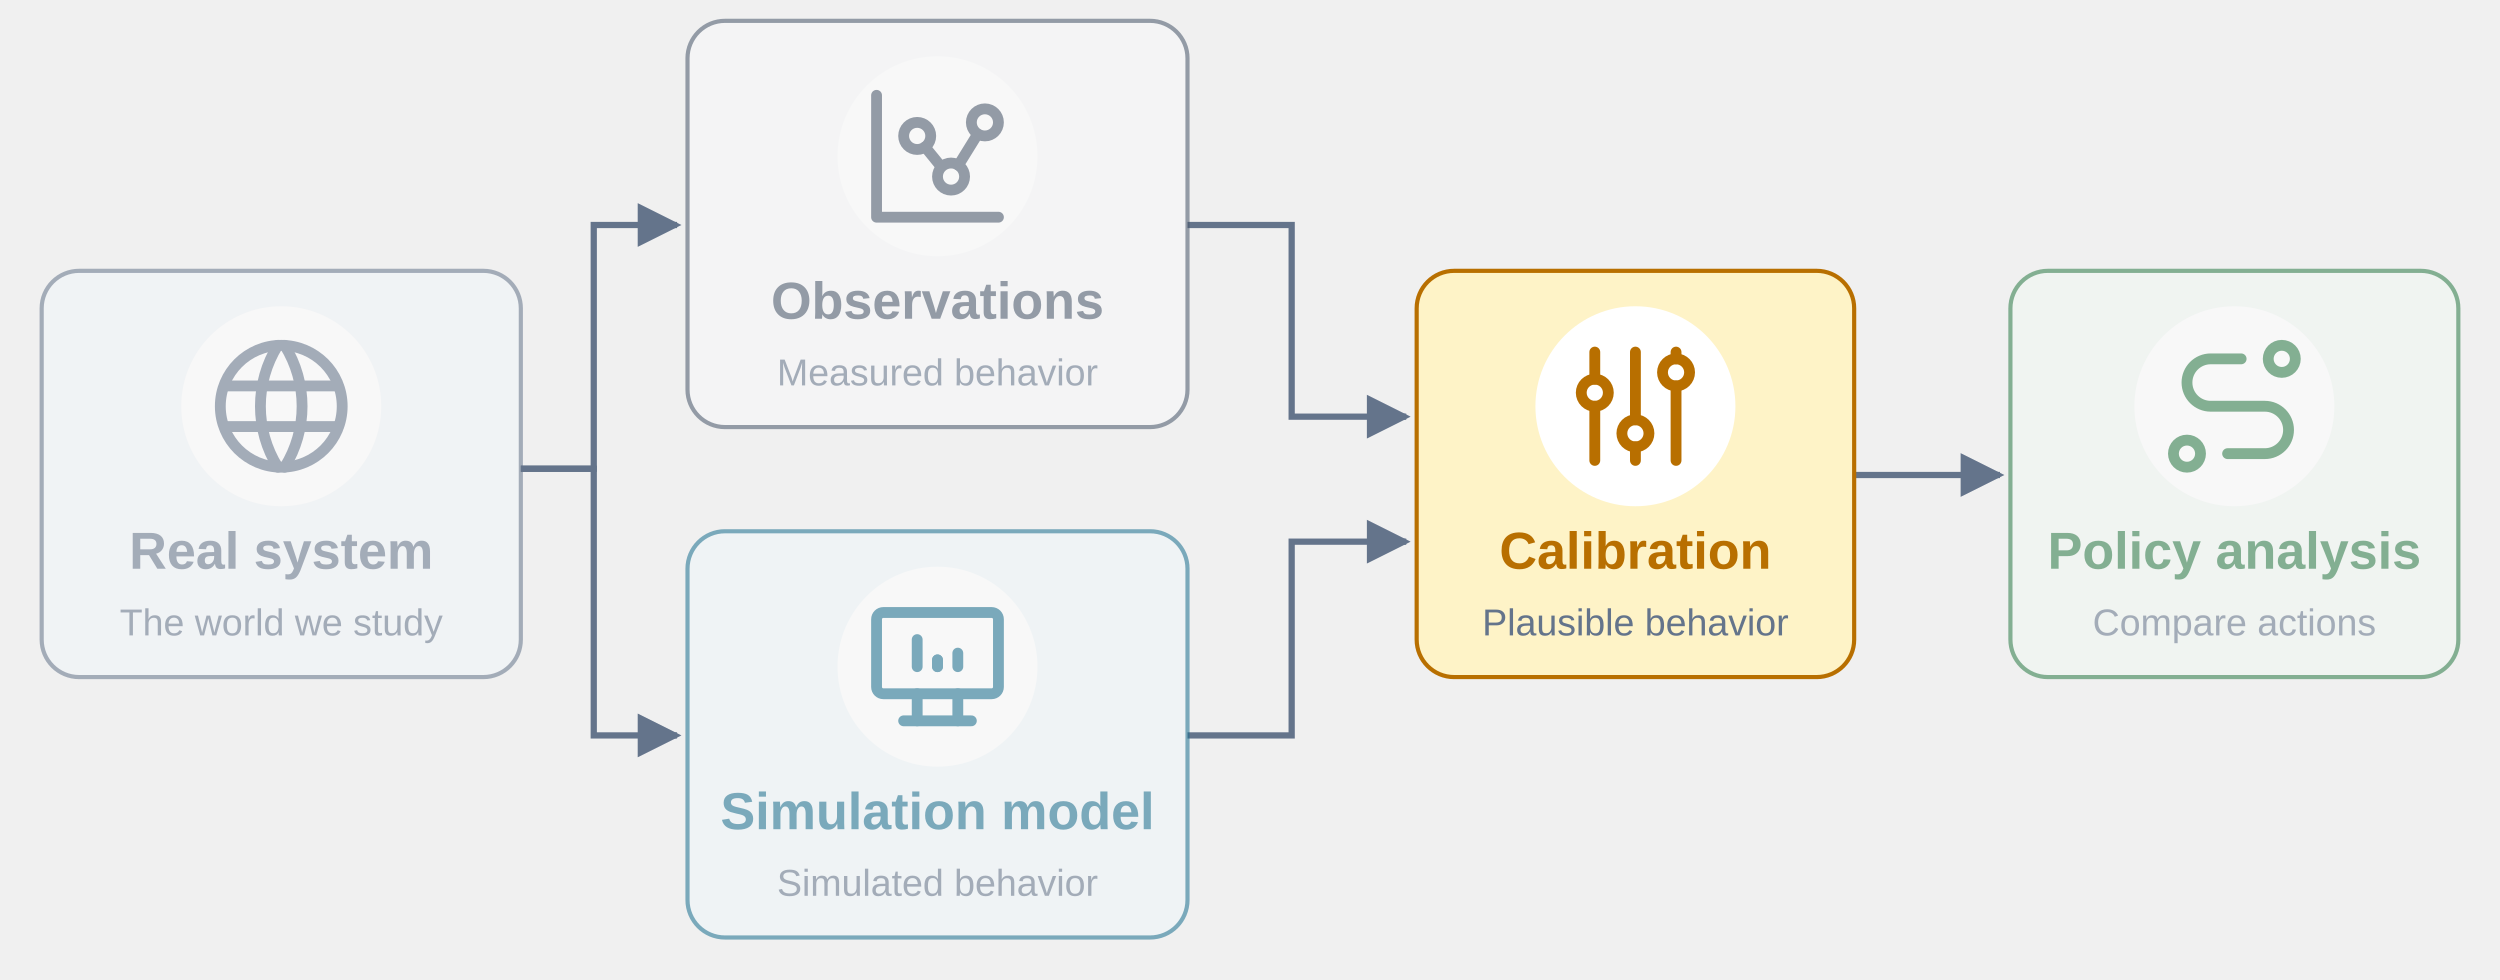
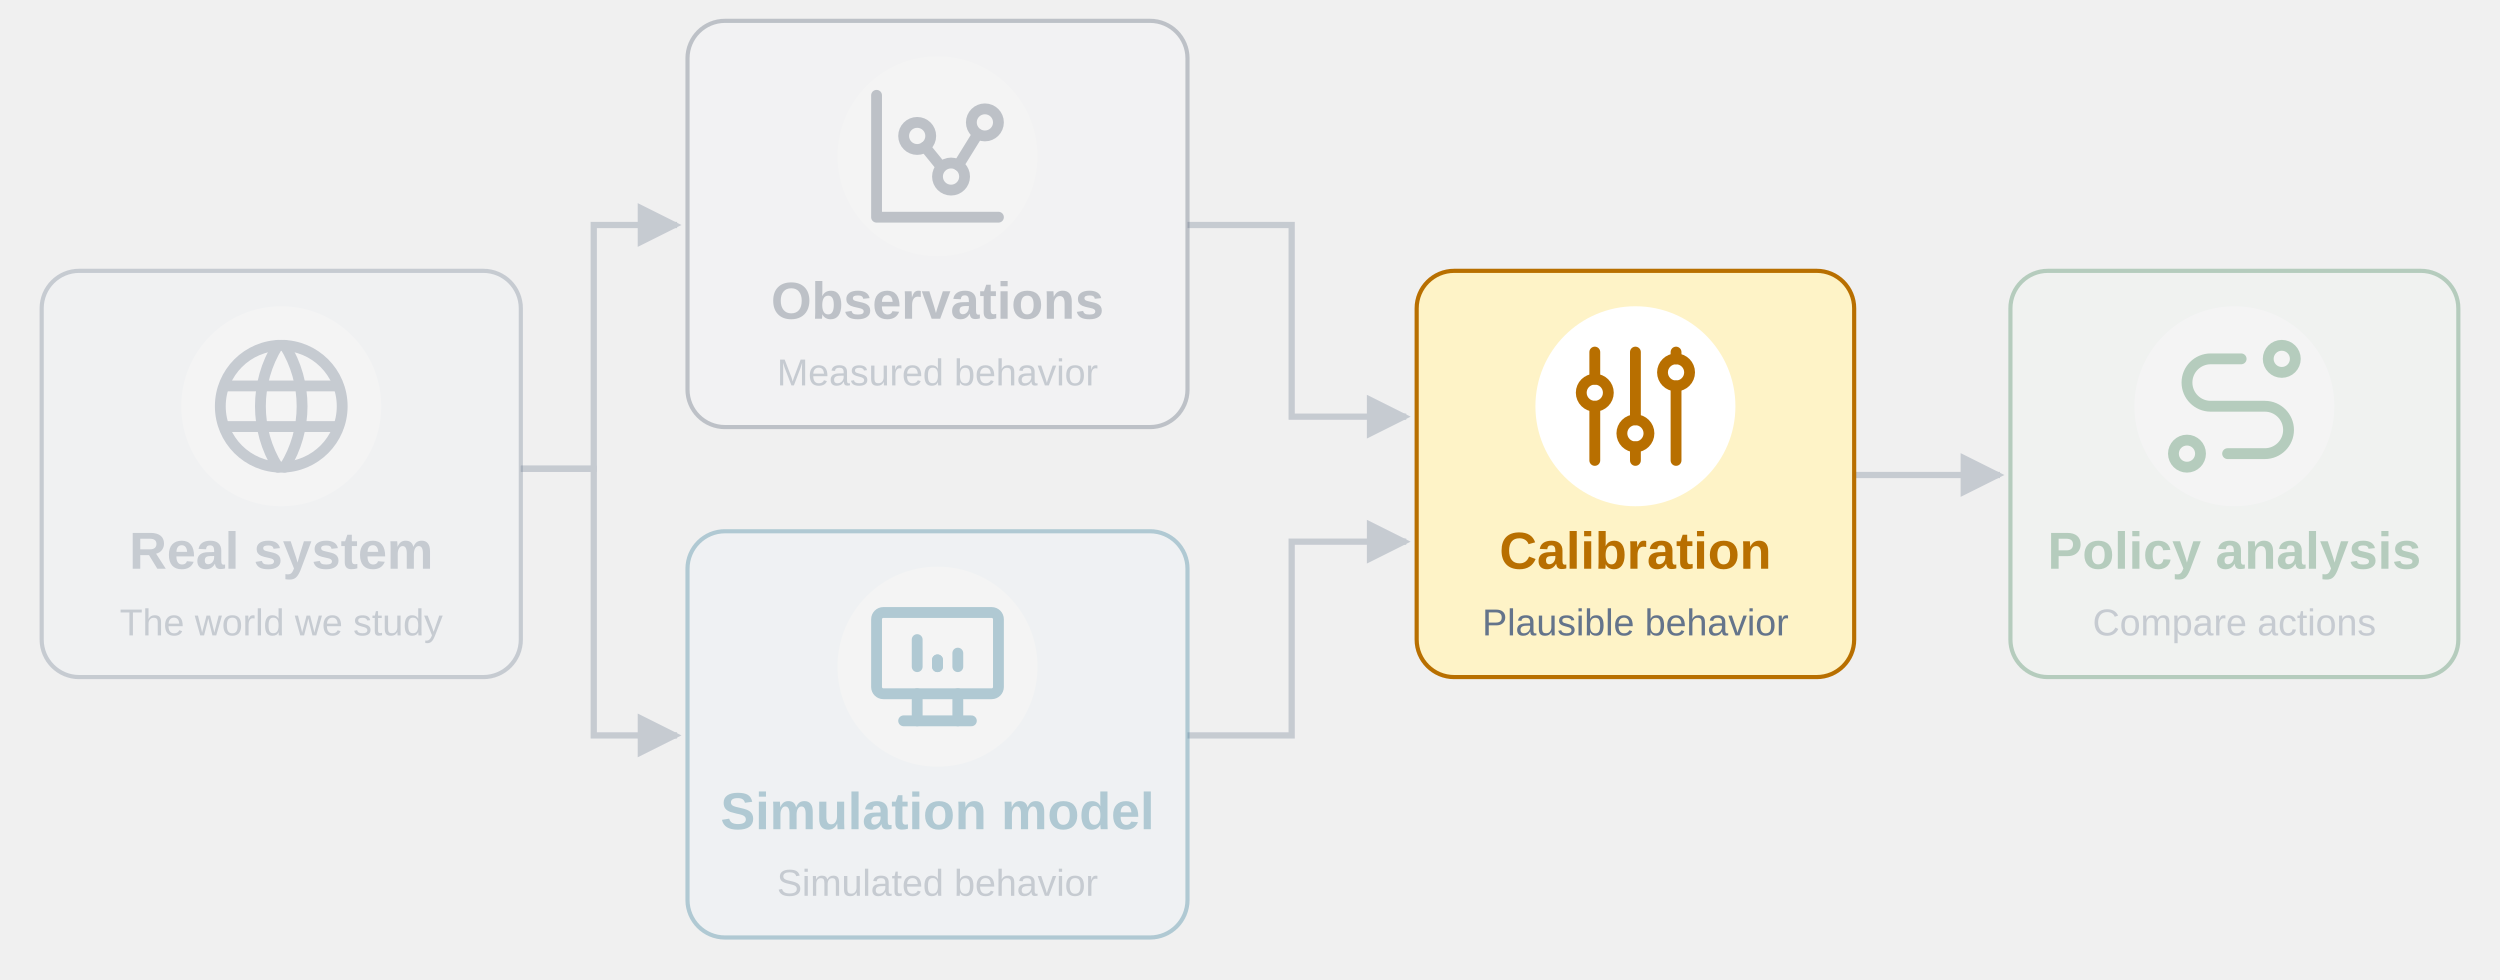
<svg xmlns="http://www.w3.org/2000/svg" width="1200" height="470" viewBox="0 0 1200 470" role="img" aria-labelledby="title">
  <defs>
    <marker id="arrow" viewBox="0 0 10 10" refX="9" refY="5" markerWidth="7" markerHeight="7" orient="auto">
      <path d="M0 0L10 5L0 10z" fill="#64748b" />
    </marker>
  </defs>
  <g font-family="Arial,Helvetica,sans-serif">
-     <g fill="none" stroke="#64748b" stroke-width="3" marker-end="url(#arrow)">
+     <g fill="none" stroke="#64748b" stroke-width="3" marker-end="url(#arrow)" opacity="0.3">
      <path d="M250 225H285V108H325" />
      <path d="M250 225H285V353H325" />
      <path d="M570 108H620V200H675" />
      <path d="M570 353H620V260H675" />
      <path d="M890 228H960" />
    </g>
-     <g opacity="0.55">
+     <g opacity="0.3">
      <rect x="20" y="130" width="230" height="195" rx="18" fill="#f1f5f9" stroke="#64748b" stroke-width="2" />
      <circle cx="135.0" cy="195" r="48" fill="white" />
      <g transform="translate(96.0 156) scale(3.25)" fill="none" stroke="#64748b" stroke-width="1.6" stroke-linecap="round" stroke-linejoin="round">
        <path d="M3 12a9 9 0 1 0 18 0a9 9 0 0 0 -18 0" />
        <path d="M3.6 9h16.8" />
        <path d="M3.6 15h16.8" />
        <path d="M11.5 3a17 17 0 0 0 0 18" />
        <path d="M12.5 3a17 17 0 0 1 0 18" />
      </g>
      <text x="135.0" y="273" text-anchor="middle" font-size="25" fill="#64748b" font-weight="600">Real system</text>
      <text x="135.0" y="305" text-anchor="middle" font-size="18" fill="#64748b">The world we study</text>
    </g>
-     <g opacity="0.55">
+     <g opacity="0.3">
      <rect x="330" y="10" width="240" height="195" rx="18" fill="#f7f8fa" stroke="#475569" stroke-width="2" />
      <circle cx="450.0" cy="75" r="48" fill="white" />
      <g transform="translate(411.0 36) scale(3.25)" fill="none" stroke="#475569" stroke-width="1.6" stroke-linecap="round" stroke-linejoin="round">
        <path d="M3 3v18h18" />
        <path d="M7 9a2 2 0 1 0 4 0a2 2 0 1 0 -4 0" />
        <path d="M17 7a2 2 0 1 0 4 0a2 2 0 1 0 -4 0" />
        <path d="M12 15a2 2 0 1 0 4 0a2 2 0 1 0 -4 0" />
        <path d="M10.16 10.62l2.34 2.88" />
        <path d="M15.088 13.328l2.837 -4.586" />
      </g>
      <text x="450.0" y="153" text-anchor="middle" font-size="25" fill="#475569" font-weight="600">Observations</text>
      <text x="450.0" y="185" text-anchor="middle" font-size="18" fill="#64748b">Measured behavior</text>
    </g>
-     <g opacity="0.55">
+     <g opacity="0.3">
      <rect x="330" y="255" width="240" height="195" rx="18" fill="#eef6fa" stroke="#1a6f8f" stroke-width="2" />
      <circle cx="450.0" cy="320" r="48" fill="white" />
      <g transform="translate(411.0 281) scale(3.25)" fill="none" stroke="#1a6f8f" stroke-width="1.6" stroke-linecap="round" stroke-linejoin="round">
        <path d="M3 5a1 1 0 0 1 1 -1h16a1 1 0 0 1 1 1v10a1 1 0 0 1 -1 1h-16a1 1 0 0 1 -1 -1l0 -10" />
        <path d="M7 20h10" />
        <path d="M9 16v4" />
        <path d="M15 16v4" />
        <path d="M9 12v-4" />
        <path d="M12 12v-1" />
        <path d="M15 12v-2" />
        <path d="M12 12v-1" />
      </g>
      <text x="450.0" y="398" text-anchor="middle" font-size="25" fill="#1a6f8f" font-weight="600">Simulation model</text>
      <text x="450.0" y="430" text-anchor="middle" font-size="18" fill="#64748b">Simulated behavior</text>
    </g>
    <rect x="680" y="130" width="210" height="195" rx="18" fill="#fef3c7" stroke="#b86f00" stroke-width="2" />
    <circle cx="785.0" cy="195" r="48" fill="white" />
    <g transform="translate(746.0 156) scale(3.25)" fill="none" stroke="#b86f00" stroke-width="1.6" stroke-linecap="round" stroke-linejoin="round">
      <path d="M4 10a2 2 0 1 0 4 0a2 2 0 0 0 -4 0" />
      <path d="M6 4v4" />
      <path d="M6 12v8" />
      <path d="M10 16a2 2 0 1 0 4 0a2 2 0 0 0 -4 0" />
      <path d="M12 4v10" />
      <path d="M12 18v2" />
      <path d="M16 7a2 2 0 1 0 4 0a2 2 0 0 0 -4 0" />
      <path d="M18 4v1" />
      <path d="M18 9v11" />
    </g>
    <text x="785.0" y="273" text-anchor="middle" font-size="25" fill="#b86f00" font-weight="600">Calibration</text>
    <text x="785.0" y="305" text-anchor="middle" font-size="18" fill="#64748b">Plausible behavior</text>
-     <g opacity="0.55">
+     <g opacity="0.3">
      <rect x="965" y="130" width="215" height="195" rx="18" fill="#f0f7f2" stroke="#2a7a45" stroke-width="2" />
      <circle cx="1072.5" cy="195" r="48" fill="white" />
      <g transform="translate(1033.5 156) scale(3.25)" fill="none" stroke="#2a7a45" stroke-width="1.6" stroke-linecap="round" stroke-linejoin="round">
        <path d="M3 19a2 2 0 1 0 4 0a2 2 0 0 0 -4 0" />
        <path d="M19 7a2 2 0 1 0 0 -4a2 2 0 0 0 0 4" />
        <path d="M11 19h5.5a3.5 3.5 0 0 0 0 -7h-8a3.5 3.5 0 0 1 0 -7h4.5" />
      </g>
      <text x="1072.5" y="273" text-anchor="middle" font-size="25" fill="#2a7a45" font-weight="600">Policy analysis</text>
      <text x="1072.5" y="305" text-anchor="middle" font-size="18" fill="#64748b">Compare actions</text>
    </g>
  </g>
</svg>
